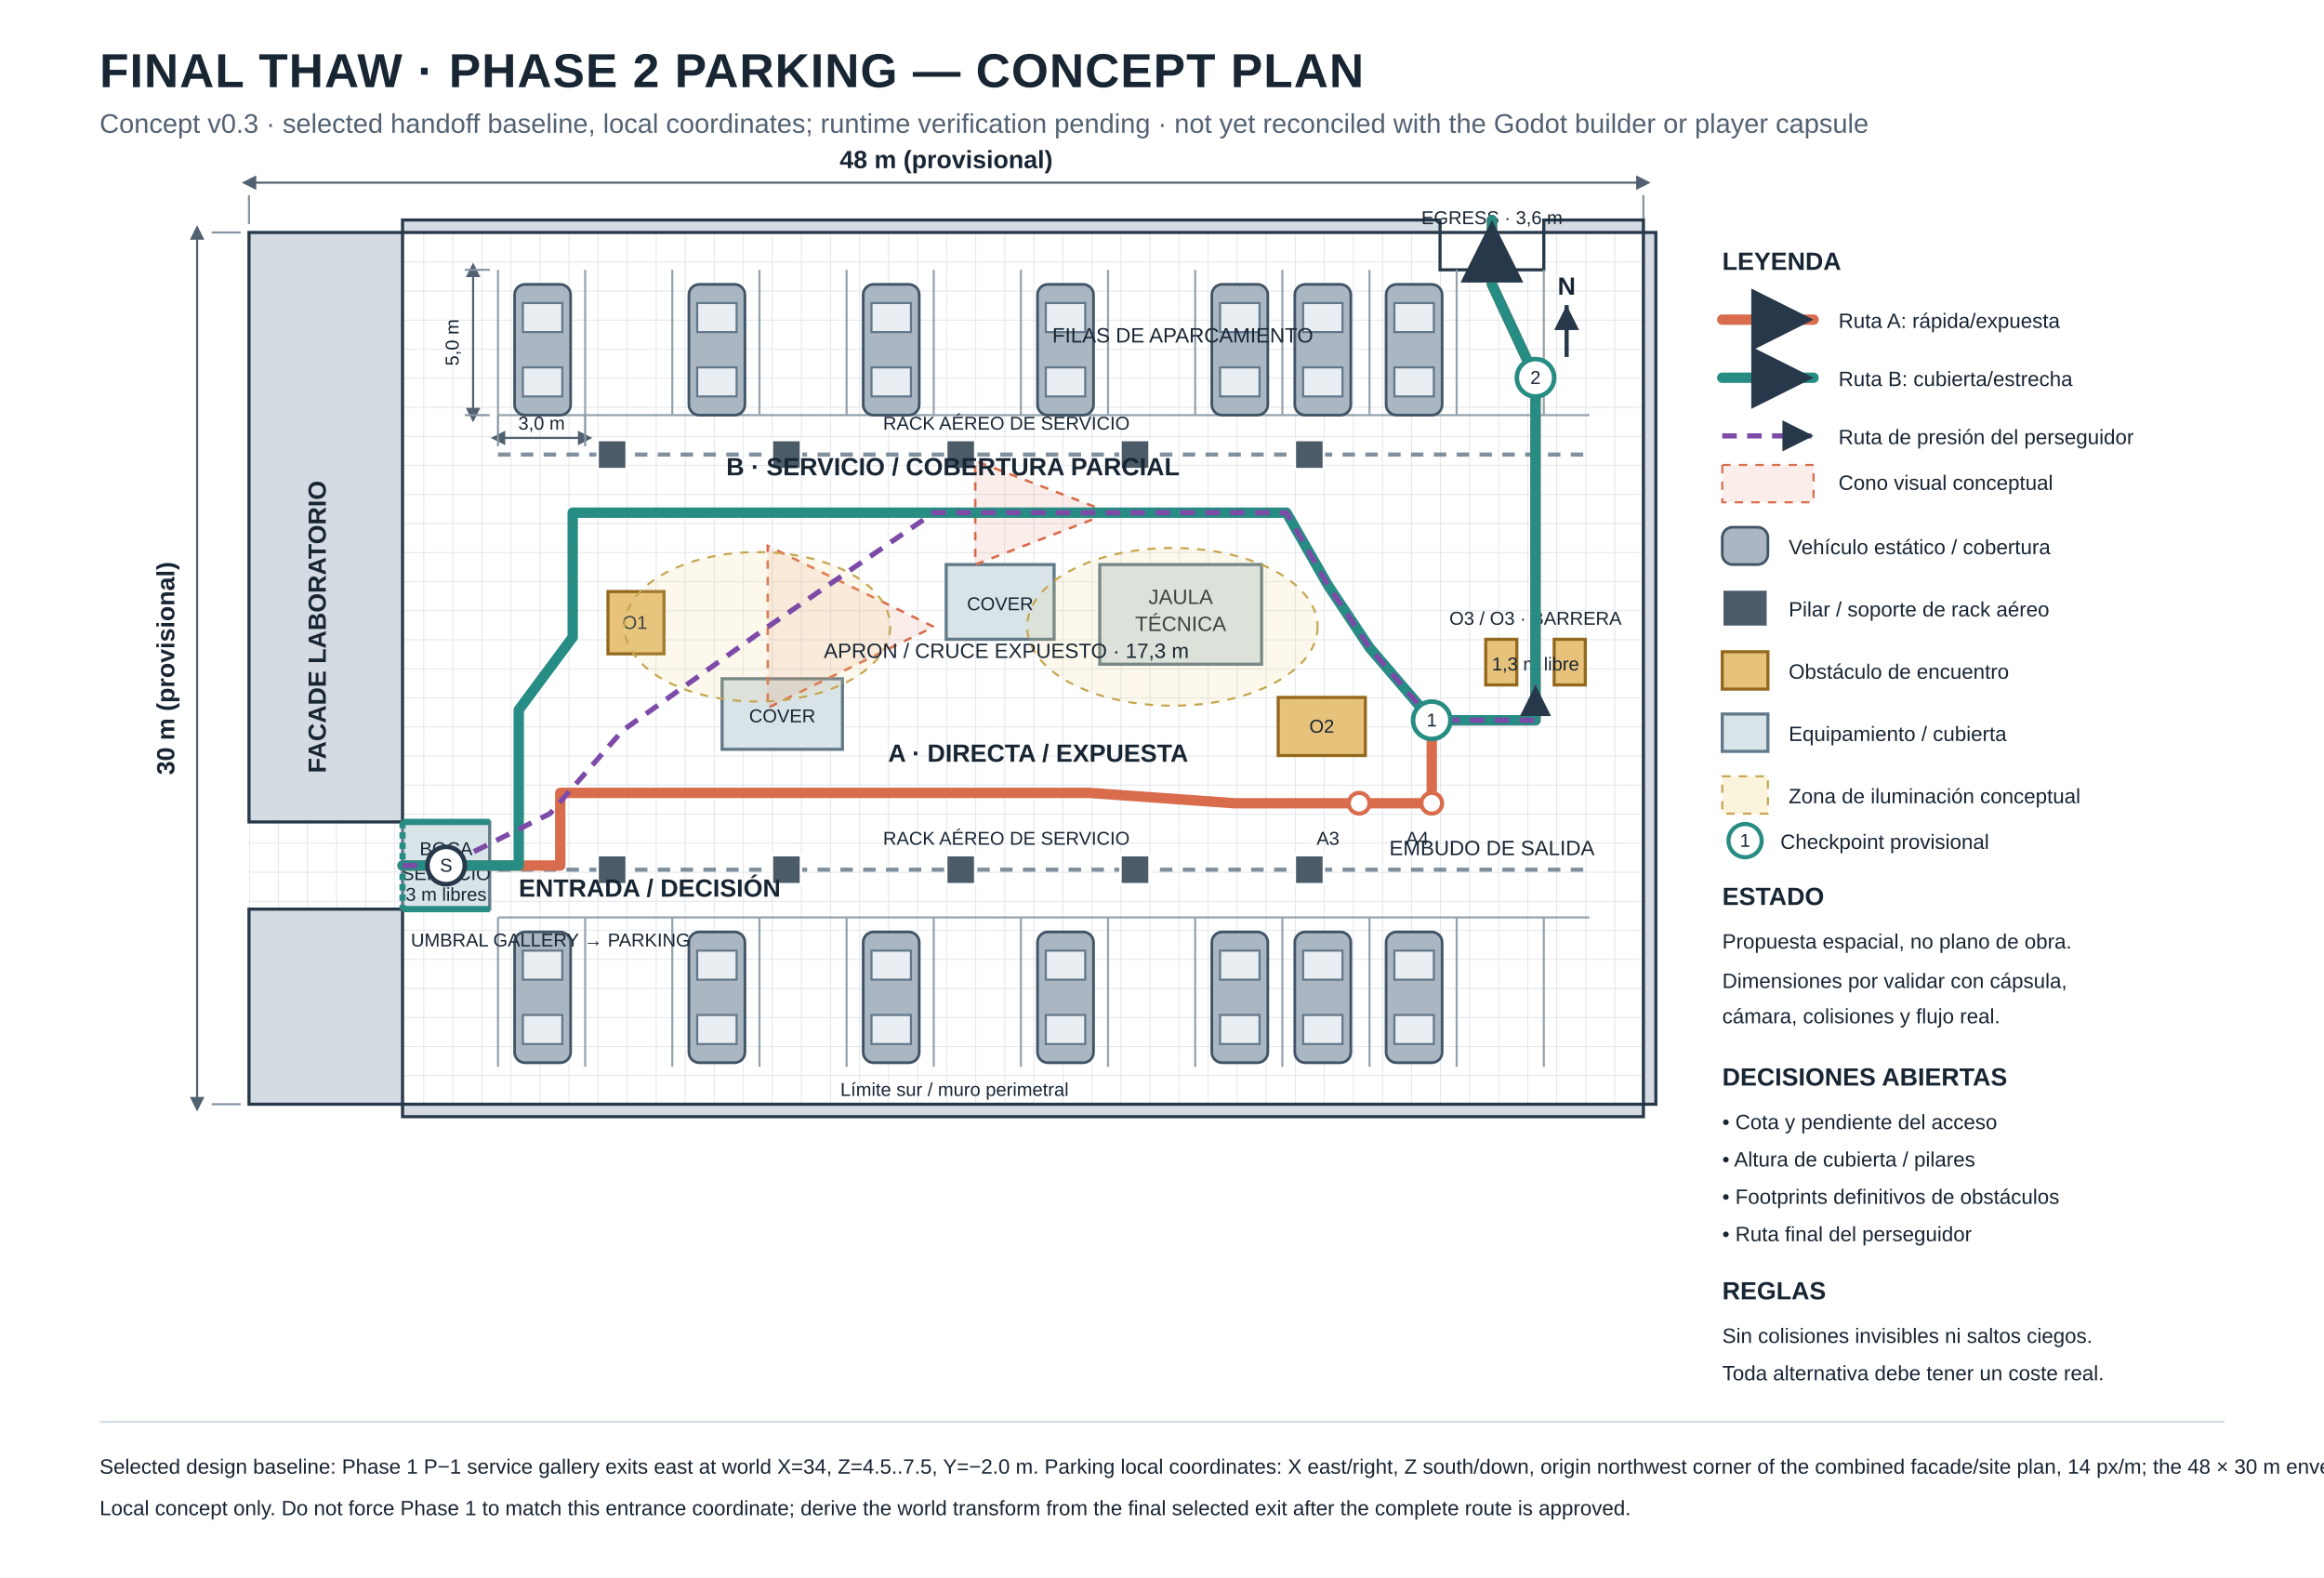
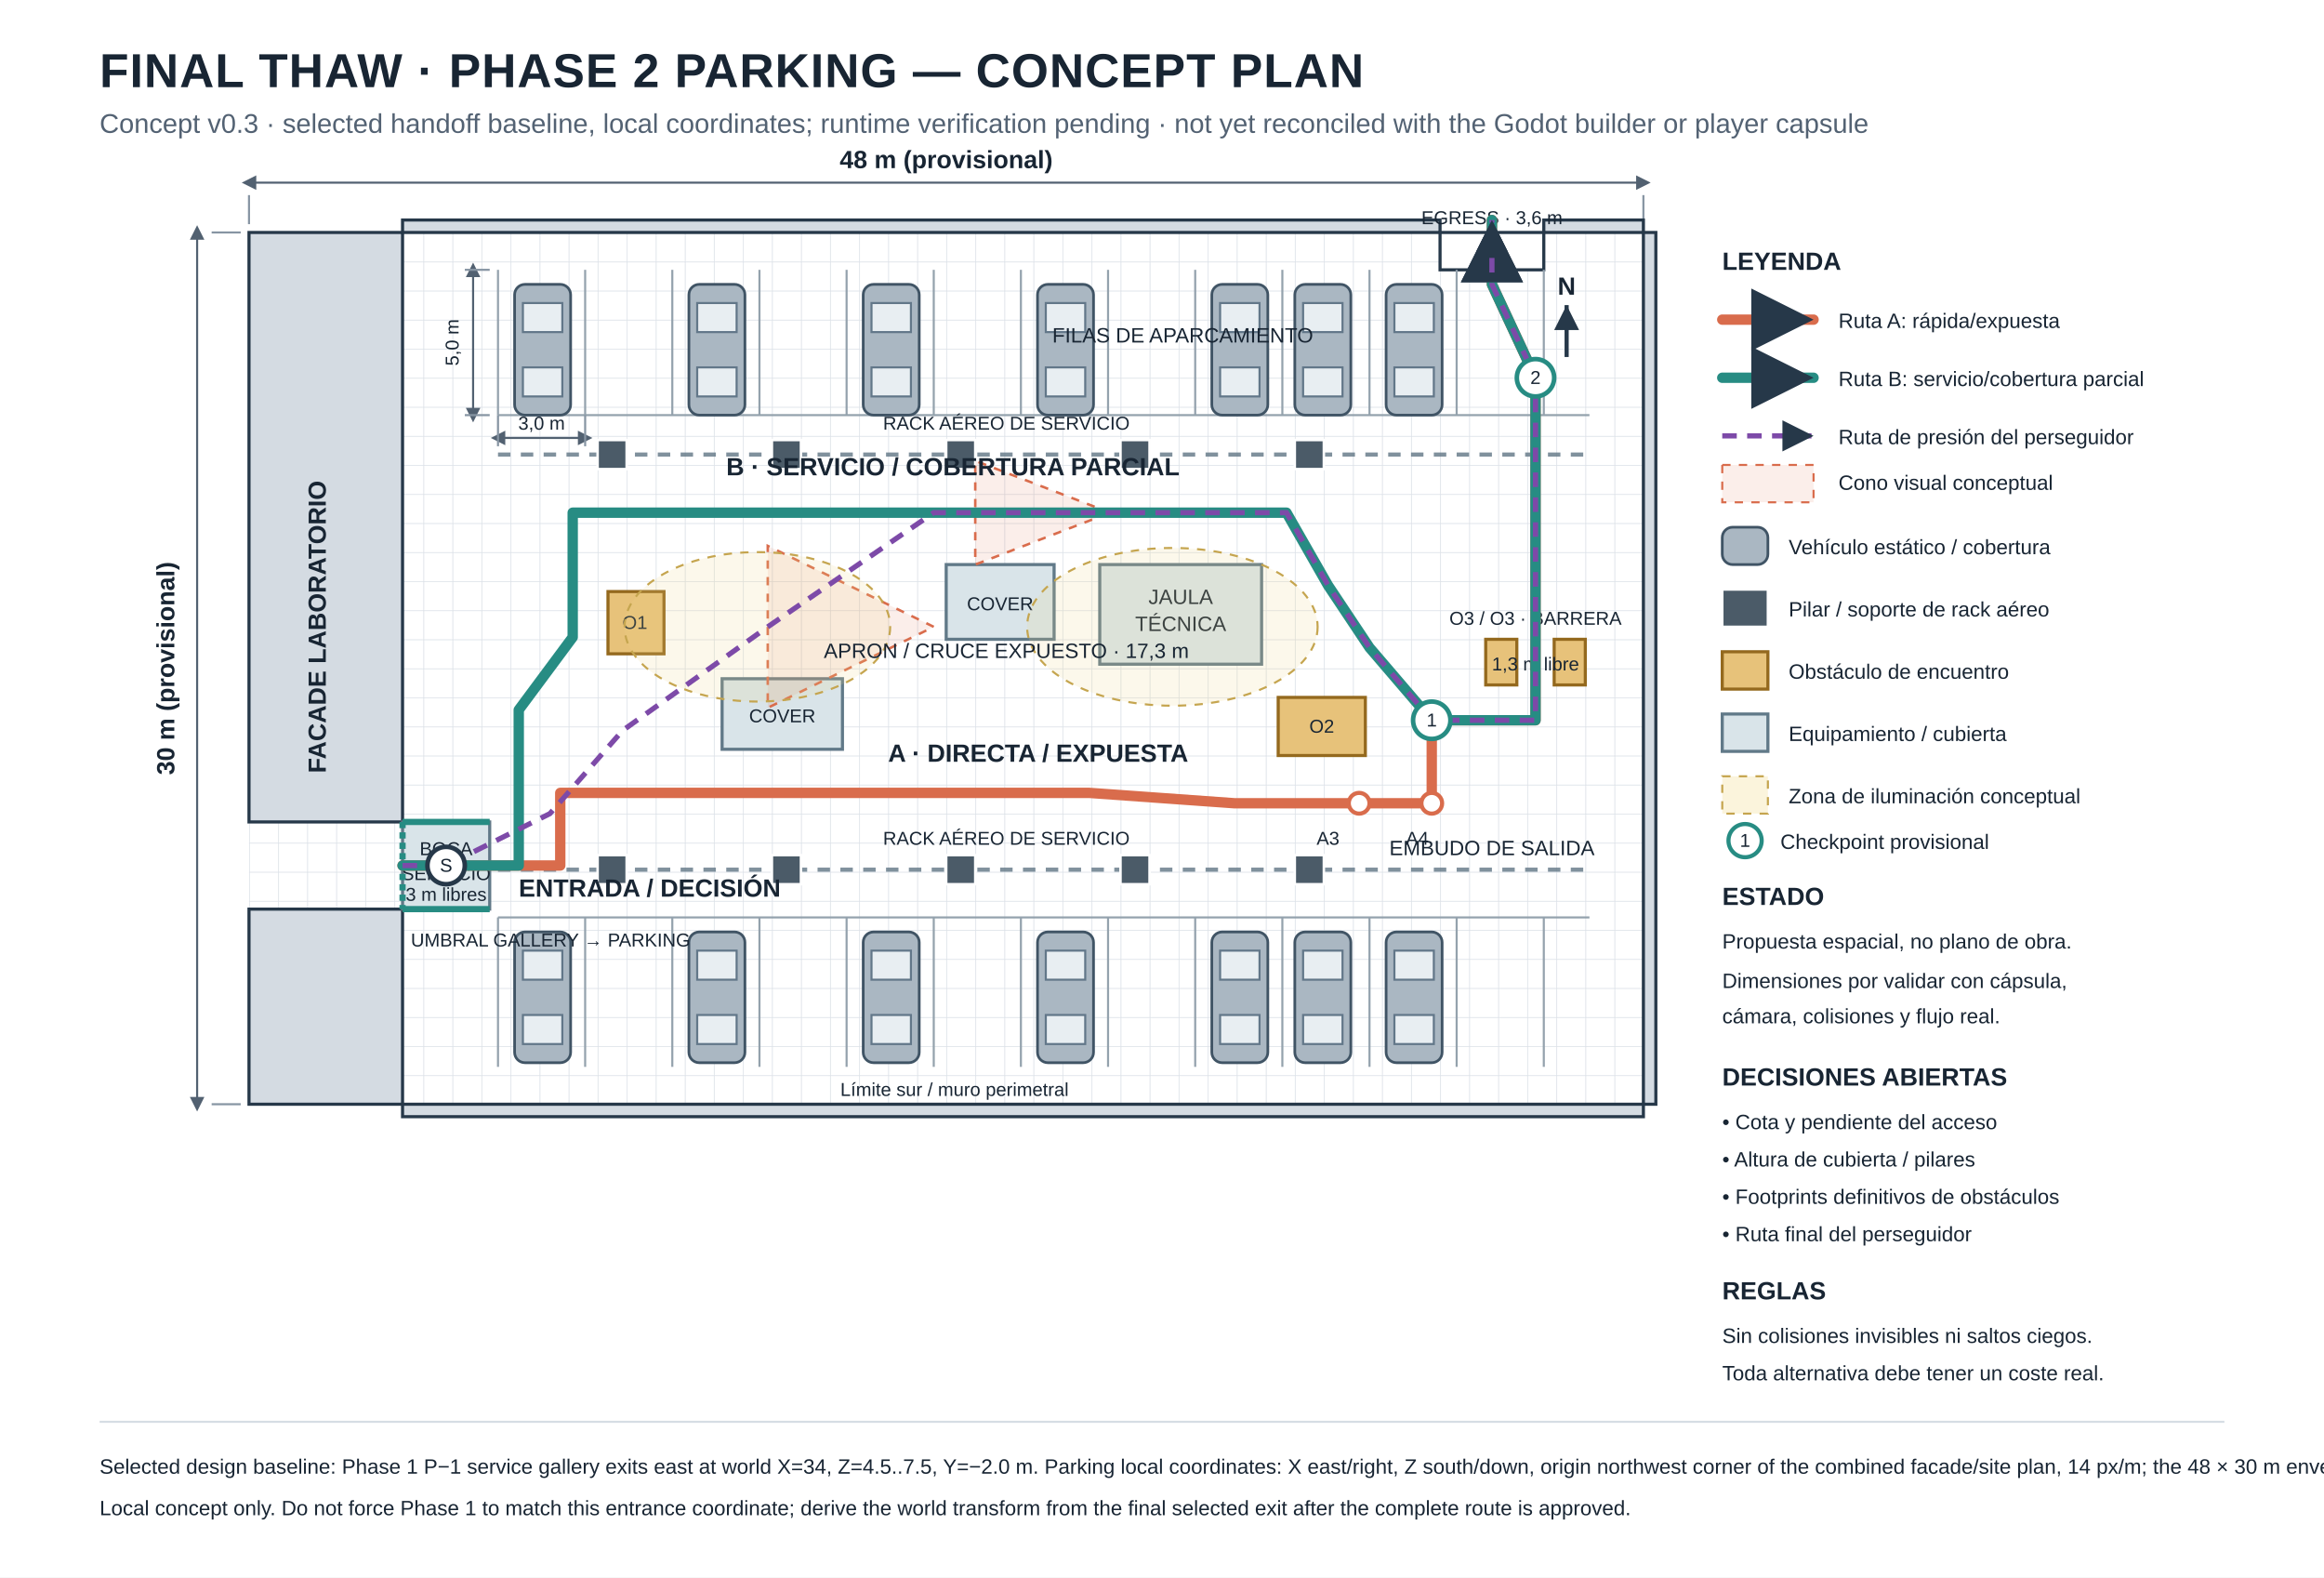
<svg xmlns="http://www.w3.org/2000/svg" width="1120" height="760" viewBox="0 0 1120 760">
  <defs>
    <pattern id="grid" width="14" height="14" patternUnits="userSpaceOnUse">
      <path d="M14 0H0V14" fill="none" stroke="#dce2e8" stroke-width="0.7" />
    </pattern>
    <marker id="arrow" markerWidth="8" markerHeight="8" refX="6" refY="3" orient="auto">
      <path d="M0,0 L6,3 L0,6 Z" fill="#263849" />
    </marker>
    <marker id="dim" markerWidth="7" markerHeight="7" refX="3.5" refY="3.5" orient="auto-start-reverse">
      <path d="M0,0 L7,3.5 L0,7 Z" fill="#526171" />
    </marker>
    <style>
      text{font-family:Arial,Helvetica,sans-serif;fill:#182533}
      .title{font-size:23px;font-weight:700;letter-spacing:.5px}
      .subtitle{font-size:13px;fill:#536273}
      .label{font-size:12px;font-weight:600}
      .small{font-size:10px}
      .tiny{font-size:9px}
      .boundary{fill:#f5f6f7;stroke:#263849;stroke-width:3}
      .wall{fill:#d4dbe2;stroke:#263849;stroke-width:1.5}
      .service{fill:#d9e4e9;stroke:#617988;stroke-width:1.5}
      .car{fill:#aab7c2;stroke:#405465;stroke-width:1.3;rx:5}
      .carGlass{fill:#e8eef2;stroke:#627789;stroke-width:1}
      .column{fill:#4b5b68;stroke:#fff;stroke-width:1.2}
      .obstacle{fill:#e7c27a;stroke:#94691e;stroke-width:1.5}
      .routeA{fill:none;stroke:#d96c4c;stroke-width:5;stroke-linecap:round;stroke-linejoin:round;marker-end:url(#arrow)}
      .routeB{fill:none;stroke:#278c83;stroke-width:5;stroke-linecap:round;stroke-linejoin:round;marker-end:url(#arrow)}
      .threat{fill:none;stroke:#7d4aa8;stroke-width:2.5;stroke-dasharray:7 5;marker-end:url(#arrow)}
      .dimline{stroke:#526171;stroke-width:1;marker-start:url(#dim);marker-end:url(#dim)}
      .thin{stroke:#8795a3;stroke-width:1;fill:none}
    </style>
  </defs>
  <rect width="1120" height="760" fill="#ffffff" />
  <text x="48" y="42" class="title">FINAL THAW · PHASE 2 PARKING — CONCEPT PLAN</text>
  <text x="48" y="64" class="subtitle">Concept v0.3 · selected handoff baseline, local coordinates; runtime verification pending · not yet reconciled with the Godot builder or player capsule</text>
  <g transform="translate(120 112)">
    <rect x="0" y="0" width="672" height="420" fill="url(#grid)" stroke="none" />
    <line x1="0" y1="-24" x2="672" y2="-24" class="dimline" />
    <line x1="0" y1="-18" x2="0" y2="-4" class="thin" />
    <line x1="672" y1="-18" x2="672" y2="-4" class="thin" />
    <text x="336" y="-31" class="label" text-anchor="middle">48 m (provisional)</text>
    <line x1="-25" y1="0" x2="-25" y2="420" class="dimline" />
    <line x1="-18" y1="0" x2="-4" y2="0" class="thin" />
    <line x1="-18" y1="420" x2="-4" y2="420" class="thin" />
    <text x="-36" y="210" class="label" text-anchor="middle" transform="rotate(-90 -36 210)">30 m (provisional)</text>
    <rect x="0" y="0" width="74" height="284" class="wall" />
    <rect x="0" y="326" width="74" height="94" class="wall" />
    <text x="37" y="190" class="label" text-anchor="middle" transform="rotate(-90 37 190)">FACADE LABORATORIO</text>
    <rect x="74" y="284" width="42" height="42" class="service" />
    <text x="95" y="300" class="tiny" text-anchor="middle">BOCA</text>
    <text x="95" y="312" class="tiny" text-anchor="middle">SERVICIO</text>
    <path d="M74 284 H116 M74 326 H116" stroke="#278c83" stroke-width="3" />
    <path d="M74 284 V326" stroke="#278c83" stroke-width="3" stroke-dasharray="3 2" />
    <text x="95" y="322" class="tiny" text-anchor="middle">3 m libres</text>
    <rect x="74" y="-6" width="500" height="6" class="wall" />
    <rect x="624" y="-6" width="48" height="6" class="wall" />
    <rect x="574" y="0" width="50" height="18" fill="#ffffff" stroke="#263849" stroke-width="1.5" />
    <text x="599" y="-4" class="tiny" text-anchor="middle">EGRESS · 3,6 m</text>
    <rect x="672" y="0" width="6" height="420" class="wall" />
    <rect x="74" y="420" width="598" height="6" class="wall" />
    <g stroke="#94a2ad" stroke-width="1" fill="none">
      <path d="M120 18V88 M162 18V88 M204 18V88 M246 18V88 M288 18V88 M330 18V88 M372 18V88 M414 18V88 M456 18V88 M498 18V88 M540 18V88 M582 18V88 M624 18V88" />
      <path d="M120 88H646" />
      <path d="M120 330V402 M162 330V402 M204 330V402 M246 330V402 M288 330V402 M330 330V402 M372 330V402 M414 330V402 M456 330V402 M498 330V402 M540 330V402 M582 330V402 M624 330V402" />
      <path d="M120 330H646" />
    </g>
    <line x1="120" y1="99" x2="162" y2="99" class="dimline" />
    <line x1="120" y1="88" x2="120" y2="103" class="thin" />
    <line x1="162" y1="88" x2="162" y2="103" class="thin" />
    <text x="141" y="95" class="tiny" text-anchor="middle">3,0 m</text>
    <line x1="108" y1="18" x2="108" y2="88" class="dimline" />
    <line x1="104" y1="18" x2="116" y2="18" class="thin" />
    <line x1="104" y1="88" x2="116" y2="88" class="thin" />
    <text x="101" y="53" class="tiny" text-anchor="middle" transform="rotate(-90 101 53)">5,0 m</text>
    <path d="M120 107 H646 M120 307 H646" fill="none" stroke="#607585" stroke-width="2" stroke-dasharray="6 5" opacity="0.8" />
    <text x="365" y="95" class="tiny" text-anchor="middle">RACK AÉREO DE SERVICIO</text>
    <text x="365" y="295" class="tiny" text-anchor="middle">RACK AÉREO DE SERVICIO</text>
    <g>
      <g transform="translate(128 25)">
        <rect class="car" width="27" height="63" />
        <rect class="carGlass" x="4" y="9" width="19" height="14" />
        <rect class="carGlass" x="4" y="40" width="19" height="14" />
      </g>
      <g transform="translate(212 25)">
        <rect class="car" width="27" height="63" />
        <rect class="carGlass" x="4" y="9" width="19" height="14" />
        <rect class="carGlass" x="4" y="40" width="19" height="14" />
      </g>
      <g transform="translate(296 25)">
        <rect class="car" width="27" height="63" />
        <rect class="carGlass" x="4" y="9" width="19" height="14" />
        <rect class="carGlass" x="4" y="40" width="19" height="14" />
      </g>
      <g transform="translate(380 25)">
        <rect class="car" width="27" height="63" />
        <rect class="carGlass" x="4" y="9" width="19" height="14" />
        <rect class="carGlass" x="4" y="40" width="19" height="14" />
      </g>
      <g transform="translate(464 25)">
        <rect class="car" width="27" height="63" />
        <rect class="carGlass" x="4" y="9" width="19" height="14" />
        <rect class="carGlass" x="4" y="40" width="19" height="14" />
      </g>
      <g transform="translate(504 25)">
        <rect class="car" width="27" height="63" />
        <rect class="carGlass" x="4" y="9" width="19" height="14" />
        <rect class="carGlass" x="4" y="40" width="19" height="14" />
      </g>
      <g transform="translate(548 25)">
        <rect class="car" width="27" height="63" />
        <rect class="carGlass" x="4" y="9" width="19" height="14" />
        <rect class="carGlass" x="4" y="40" width="19" height="14" />
      </g>
      <g transform="translate(128 337)">
        <rect class="car" width="27" height="63" />
        <rect class="carGlass" x="4" y="9" width="19" height="14" />
        <rect class="carGlass" x="4" y="40" width="19" height="14" />
      </g>
      <g transform="translate(212 337)">
        <rect class="car" width="27" height="63" />
        <rect class="carGlass" x="4" y="9" width="19" height="14" />
        <rect class="carGlass" x="4" y="40" width="19" height="14" />
      </g>
      <g transform="translate(296 337)">
        <rect class="car" width="27" height="63" />
        <rect class="carGlass" x="4" y="9" width="19" height="14" />
        <rect class="carGlass" x="4" y="40" width="19" height="14" />
      </g>
      <g transform="translate(380 337)">
        <rect class="car" width="27" height="63" />
        <rect class="carGlass" x="4" y="9" width="19" height="14" />
        <rect class="carGlass" x="4" y="40" width="19" height="14" />
      </g>
      <g transform="translate(464 337)">
        <rect class="car" width="27" height="63" />
        <rect class="carGlass" x="4" y="9" width="19" height="14" />
        <rect class="carGlass" x="4" y="40" width="19" height="14" />
      </g>
      <g transform="translate(504 337)">
        <rect class="car" width="27" height="63" />
        <rect class="carGlass" x="4" y="9" width="19" height="14" />
        <rect class="carGlass" x="4" y="40" width="19" height="14" />
      </g>
      <g transform="translate(548 337)">
        <rect class="car" width="27" height="63" />
        <rect class="carGlass" x="4" y="9" width="19" height="14" />
        <rect class="carGlass" x="4" y="40" width="19" height="14" />
      </g>
    </g>
    <g>
      <rect x="168" y="100" width="14" height="14" class="column" />
      <rect x="252" y="100" width="14" height="14" class="column" />
      <rect x="336" y="100" width="14" height="14" class="column" />
      <rect x="420" y="100" width="14" height="14" class="column" />
      <rect x="504" y="100" width="14" height="14" class="column" />
      <rect x="168" y="300" width="14" height="14" class="column" />
      <rect x="252" y="300" width="14" height="14" class="column" />
      <rect x="336" y="300" width="14" height="14" class="column" />
      <rect x="420" y="300" width="14" height="14" class="column" />
      <rect x="504" y="300" width="14" height="14" class="column" />
    </g>
    <rect x="410" y="160" width="78" height="48" class="service" />
    <text x="449" y="179" class="small" text-anchor="middle">JAULA</text>
    <text x="449" y="192" class="small" text-anchor="middle">TÉCNICA</text>
    <rect x="596" y="196" width="15" height="22" class="obstacle" />
    <rect x="629" y="196" width="15" height="22" class="obstacle" />
    <text x="620" y="189" class="tiny" text-anchor="middle">O3 / O3 · BARRERA</text>
    <text x="620" y="211" class="tiny" text-anchor="middle">1,3 m libre</text>
    <rect x="496" y="224" width="42" height="28" class="obstacle" />
    <text x="517" y="241" class="tiny" text-anchor="middle">O2</text>
    <rect x="228" y="215" width="58" height="34" class="service" />
    <text x="257" y="236" class="tiny" text-anchor="middle">COVER</text>
    <rect x="336" y="160" width="52" height="36" class="service" />
    <text x="362" y="182" class="tiny" text-anchor="middle">COVER</text>
    <rect x="173" y="173" width="27" height="30" class="obstacle" />
    <text x="186" y="191" class="tiny" text-anchor="middle">O1</text>
    <path d="M330 190 L250 151 L250 229 Z" fill="#d96c4c" fill-opacity=".12" stroke="#d96c4c" stroke-width="1.2" stroke-dasharray="4 4" />
    <path d="M415 135 L350 110 L350 160 Z" fill="#d96c4c" fill-opacity=".12" stroke="#d96c4c" stroke-width="1.2" stroke-dasharray="4 4" />
    <ellipse cx="245" cy="190" rx="64" ry="36" fill="#f0d88b" fill-opacity=".17" stroke="#c5a54f" stroke-width="1" stroke-dasharray="4 4" />
    <ellipse cx="445" cy="190" rx="70" ry="38" fill="#f0d88b" fill-opacity=".17" stroke="#c5a54f" stroke-width="1" stroke-dasharray="4 4" />
    <path d="M74 305 L95 305 L130 305 L150 305 L150 270 L200 270 L270 270 L320 270 L405 270 L475 275 L535 275 L570 275 L570 235 L620 235 L620 218 L620 70 L599 25 L599 0 L599 -6" class="routeA" />
    <path d="M74 305 L95 305 L130 305 L130 230 L156 195 L156 135 L220 135 L290 135 L362 135 L415 135 L500 135 L520 170 L540 200 L570 235 L620 235 L620 218 L620 70 L599 25 L599 0 L599 -6" class="routeB" />
-     <path d="M74 305 L95 305 L145 280 L180 240 L250 190 L330 135 L415 135 L500 135 L520 170 L540 200 L570 235 L620 235 L620 218" class="threat" />
+     <path d="M74 305 L95 305 L145 280 L180 240 L250 190 L330 135 L415 135 L500 135 L520 170 L540 200 L570 235 L620 235 L620 218 L620 70 L599 25 L599 0 L599 -6" class="threat" />
    <circle cx="535" cy="275" r="5" fill="#ffffff" stroke="#d96c4c" stroke-width="2" />
    <text x="520" y="295" class="tiny" text-anchor="middle">A3</text>
    <circle cx="570" cy="275" r="5" fill="#ffffff" stroke="#d96c4c" stroke-width="2" />
    <text x="563" y="295" class="tiny" text-anchor="middle">A4</text>
    <circle cx="95" cy="305" r="9" fill="#ffffff" stroke="#263849" stroke-width="2.2" />
    <text x="95" y="308" class="tiny" text-anchor="middle">S</text>
    <circle cx="570" cy="235" r="9" fill="#ffffff" stroke="#278c83" stroke-width="2.2" />
    <text x="570" y="238" class="tiny" text-anchor="middle">1</text>
    <circle cx="620" cy="70" r="9" fill="#ffffff" stroke="#278c83" stroke-width="2.2" />
    <text x="620" y="73" class="tiny" text-anchor="middle">2</text>
    <text x="78" y="344" class="tiny">UMBRAL GALLERY → PARKING</text>
    <text x="130" y="320" class="label">ENTRADA / DECISIÓN</text>
    <text x="308" y="255" class="label" fill="#b94e30">A · DIRECTA / EXPUESTA</text>
    <text x="230" y="117" class="label" fill="#1b746d">B · SERVICIO / COBERTURA PARCIAL</text>
    <text x="365" y="205" class="small" text-anchor="middle">APRON / CRUCE EXPUESTO · 17,3 m</text>
    <text x="599" y="300" class="small" text-anchor="middle">EMBUDO DE SALIDA</text>
    <text x="450" y="53" class="small" text-anchor="middle">FILAS DE APARCAMIENTO</text>
    <text x="340" y="416" class="tiny" text-anchor="middle">Límite sur / muro perimetral</text>
    <path d="M635 60 L635 35" stroke="#263849" stroke-width="2" marker-end="url(#arrow)" />
    <text x="635" y="30" class="label" text-anchor="middle">N</text>
  </g>
  <g transform="translate(830 130)">
    <text x="0" y="0" class="label">LEYENDA</text>
    <line x1="0" y1="24" x2="44" y2="24" class="routeA" />
    <text x="56" y="28" class="small">Ruta A: rápida/expuesta</text>
    <line x1="0" y1="52" x2="44" y2="52" class="routeB" />
-     <text x="56" y="56" class="small">Ruta B: cubierta/estrecha</text>
+     <text x="56" y="56" class="small">Ruta B: servicio/cobertura parcial</text>
    <line x1="0" y1="80" x2="44" y2="80" class="threat" />
    <text x="56" y="84" class="small">Ruta de presión del perseguidor</text>
    <rect x="0" y="94" width="44" height="18" fill="#d96c4c" fill-opacity=".12" stroke="#d96c4c" stroke-dasharray="4 4" />
    <text x="56" y="106" class="small">Cono visual conceptual</text>
    <rect x="0" y="124" width="22" height="18" class="car" />
    <text x="32" y="137" class="small">Vehículo estático / cobertura</text>
    <rect x="0" y="154" width="22" height="18" class="column" />
    <text x="32" y="167" class="small">Pilar / soporte de rack aéreo</text>
    <rect x="0" y="184" width="22" height="18" class="obstacle" />
    <text x="32" y="197" class="small">Obstáculo de encuentro</text>
    <rect x="0" y="214" width="22" height="18" class="service" />
    <text x="32" y="227" class="small">Equipamiento / cubierta</text>
    <rect x="0" y="244" width="22" height="18" fill="#f0d88b" fill-opacity=".3" stroke="#c5a54f" stroke-dasharray="4 4" />
    <text x="32" y="257" class="small">Zona de iluminación conceptual</text>
    <circle cx="11" cy="275" r="8" fill="#fff" stroke="#278c83" stroke-width="2" />
    <text x="11" y="278" class="tiny" text-anchor="middle">1</text>
    <text x="28" y="279" class="small">Checkpoint provisional</text>
    <text x="0" y="306" class="label">ESTADO</text>
    <text x="0" y="327" class="small">Propuesta espacial, no plano de obra.</text>
    <text x="0" y="346" class="small">Dimensiones por validar con cápsula,</text>
    <text x="0" y="363" class="small">cámara, colisiones y flujo real.</text>
    <text x="0" y="393" class="label">DECISIONES ABIERTAS</text>
    <text x="0" y="414" class="small">• Cota y pendiente del acceso</text>
    <text x="0" y="432" class="small">• Altura de cubierta / pilares</text>
    <text x="0" y="450" class="small">• Footprints definitivos de obstáculos</text>
    <text x="0" y="468" class="small">• Ruta final del perseguidor</text>
    <text x="0" y="496" class="label">REGLAS</text>
    <text x="0" y="517" class="small">Sin colisiones invisibles ni saltos ciegos.</text>
    <text x="0" y="535" class="small">Toda alternativa debe tener un coste real.</text>
  </g>
  <line x1="48" y1="685" x2="1072" y2="685" stroke="#d6dde4" />
  <text x="48" y="710" class="small">Selected design baseline: Phase 1 P−1 service gallery exits east at world X=34, Z=4.5..7.5, Y=−2.0 m. Parking local coordinates: X east/right, Z south/down, origin northwest corner of the combined facade/site plan, 14 px/m; the 48 × 30 m envelope is measured to the inside faces of the north/south/east perimeter walls. Transform: world X = local X + 28.7 m; world Z = local Z − 15.8 m. The 3.0 m threshold plane (local X≈5.3, Z≈21.8) maps to world (34, 6); recovery checkpoint (local X≈6.8, Z≈21.8) maps to (35.5, 6); entry handoff remains at the threshold (34, 6); far egress threshold (local X≈42.8, Z≈−0.4) maps to (71.5, −16.2). Pavement datum Y=−2.0 m. Verify against scene geometry before implementation.</text>
  <text x="48" y="730" class="small">Local concept only. Do not force Phase 1 to match this entrance coordinate; derive the world transform from the final selected exit after the complete route is approved.</text>
</svg>
